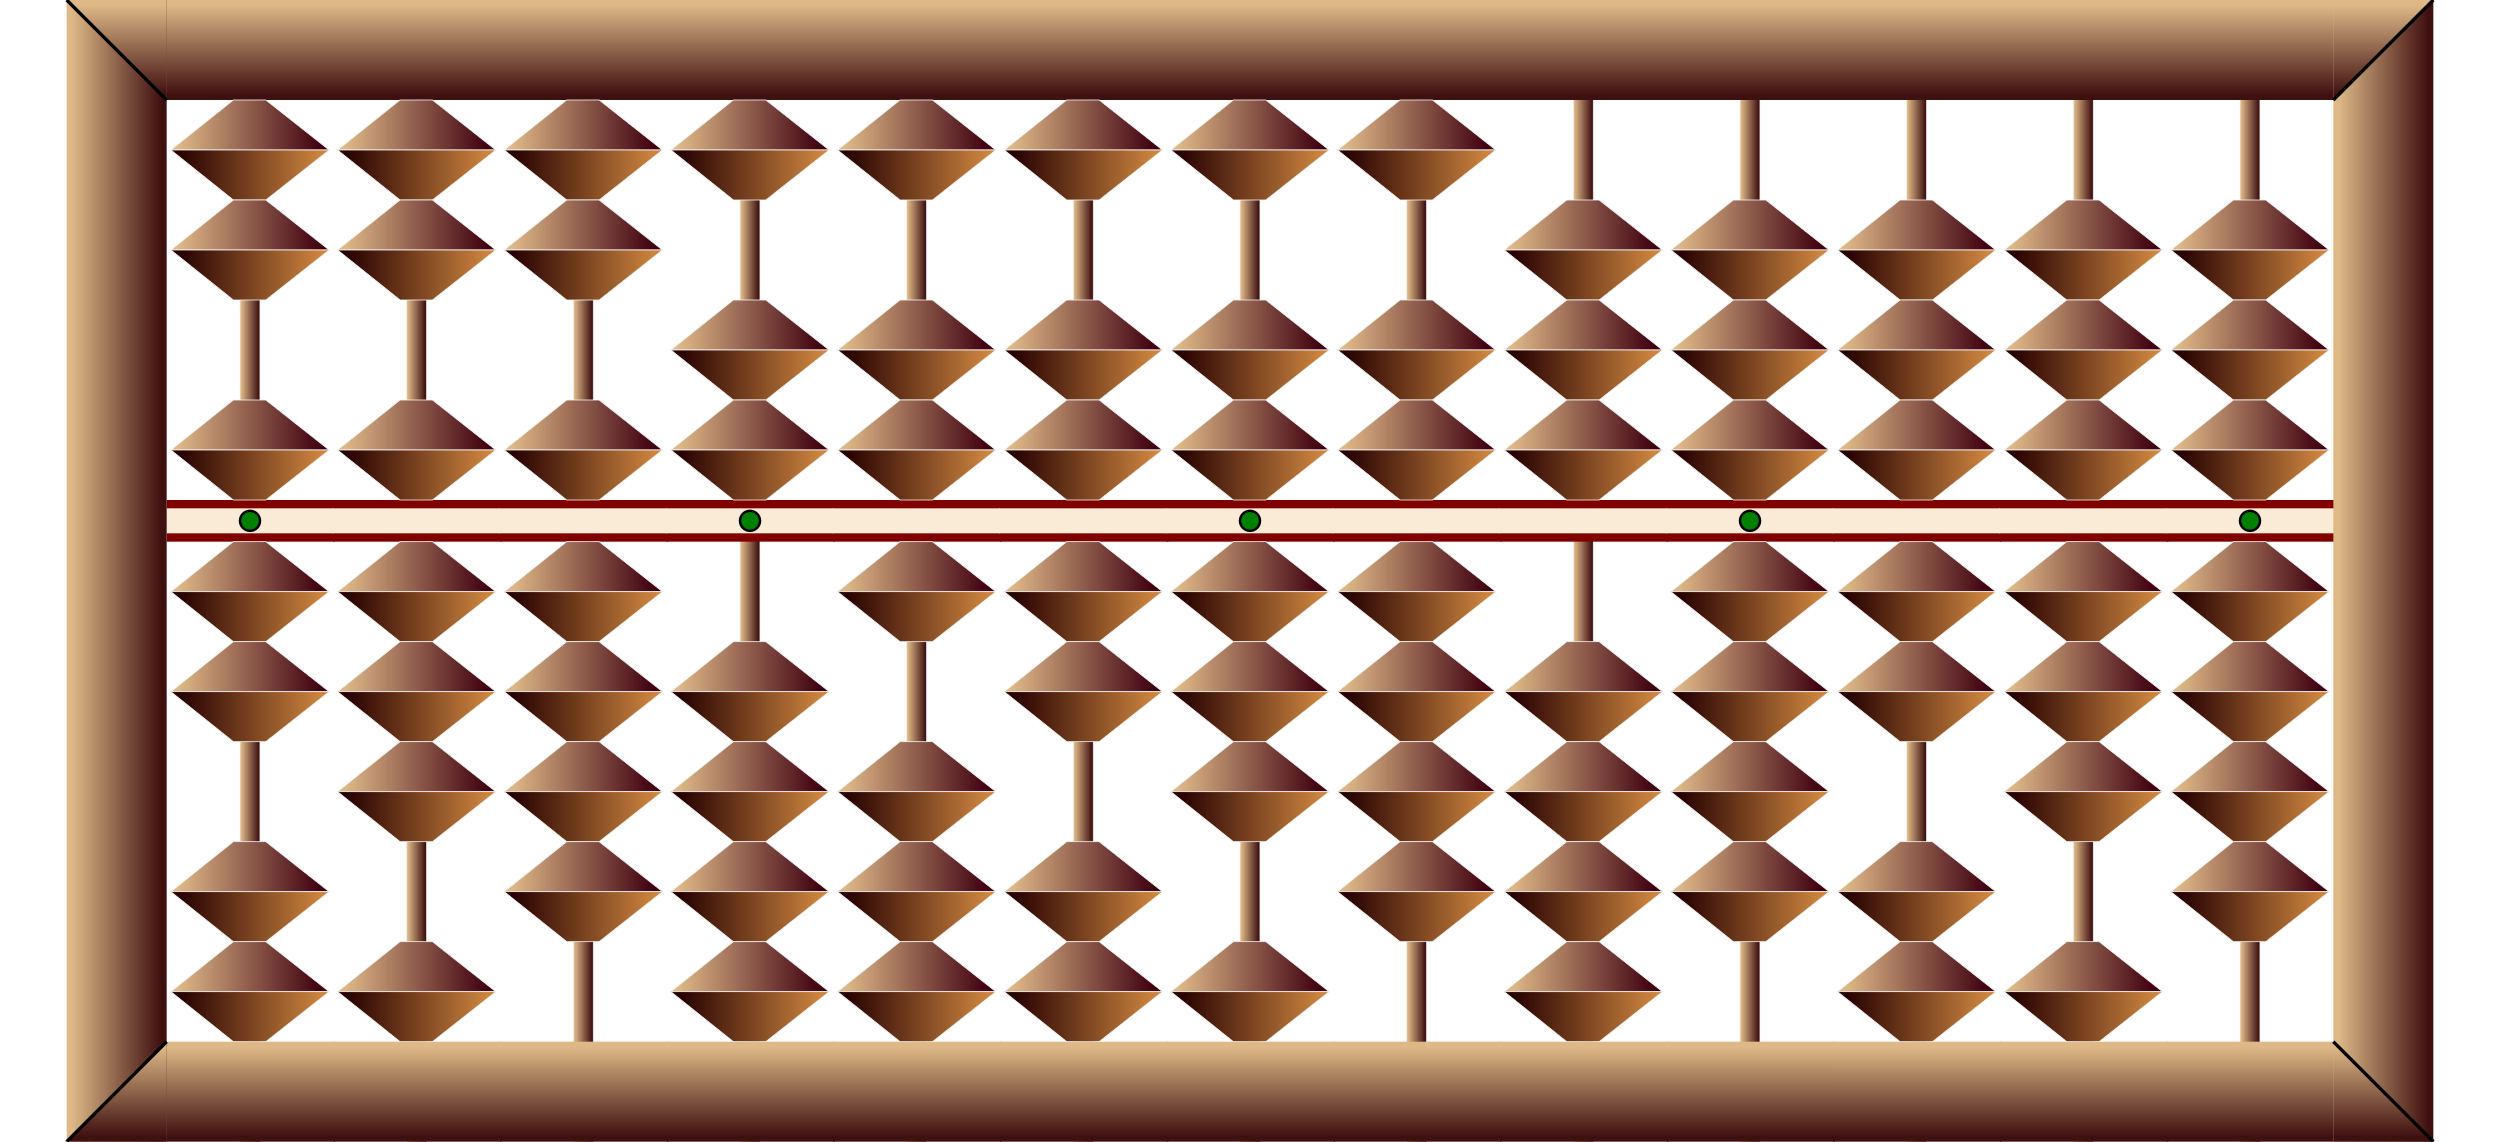
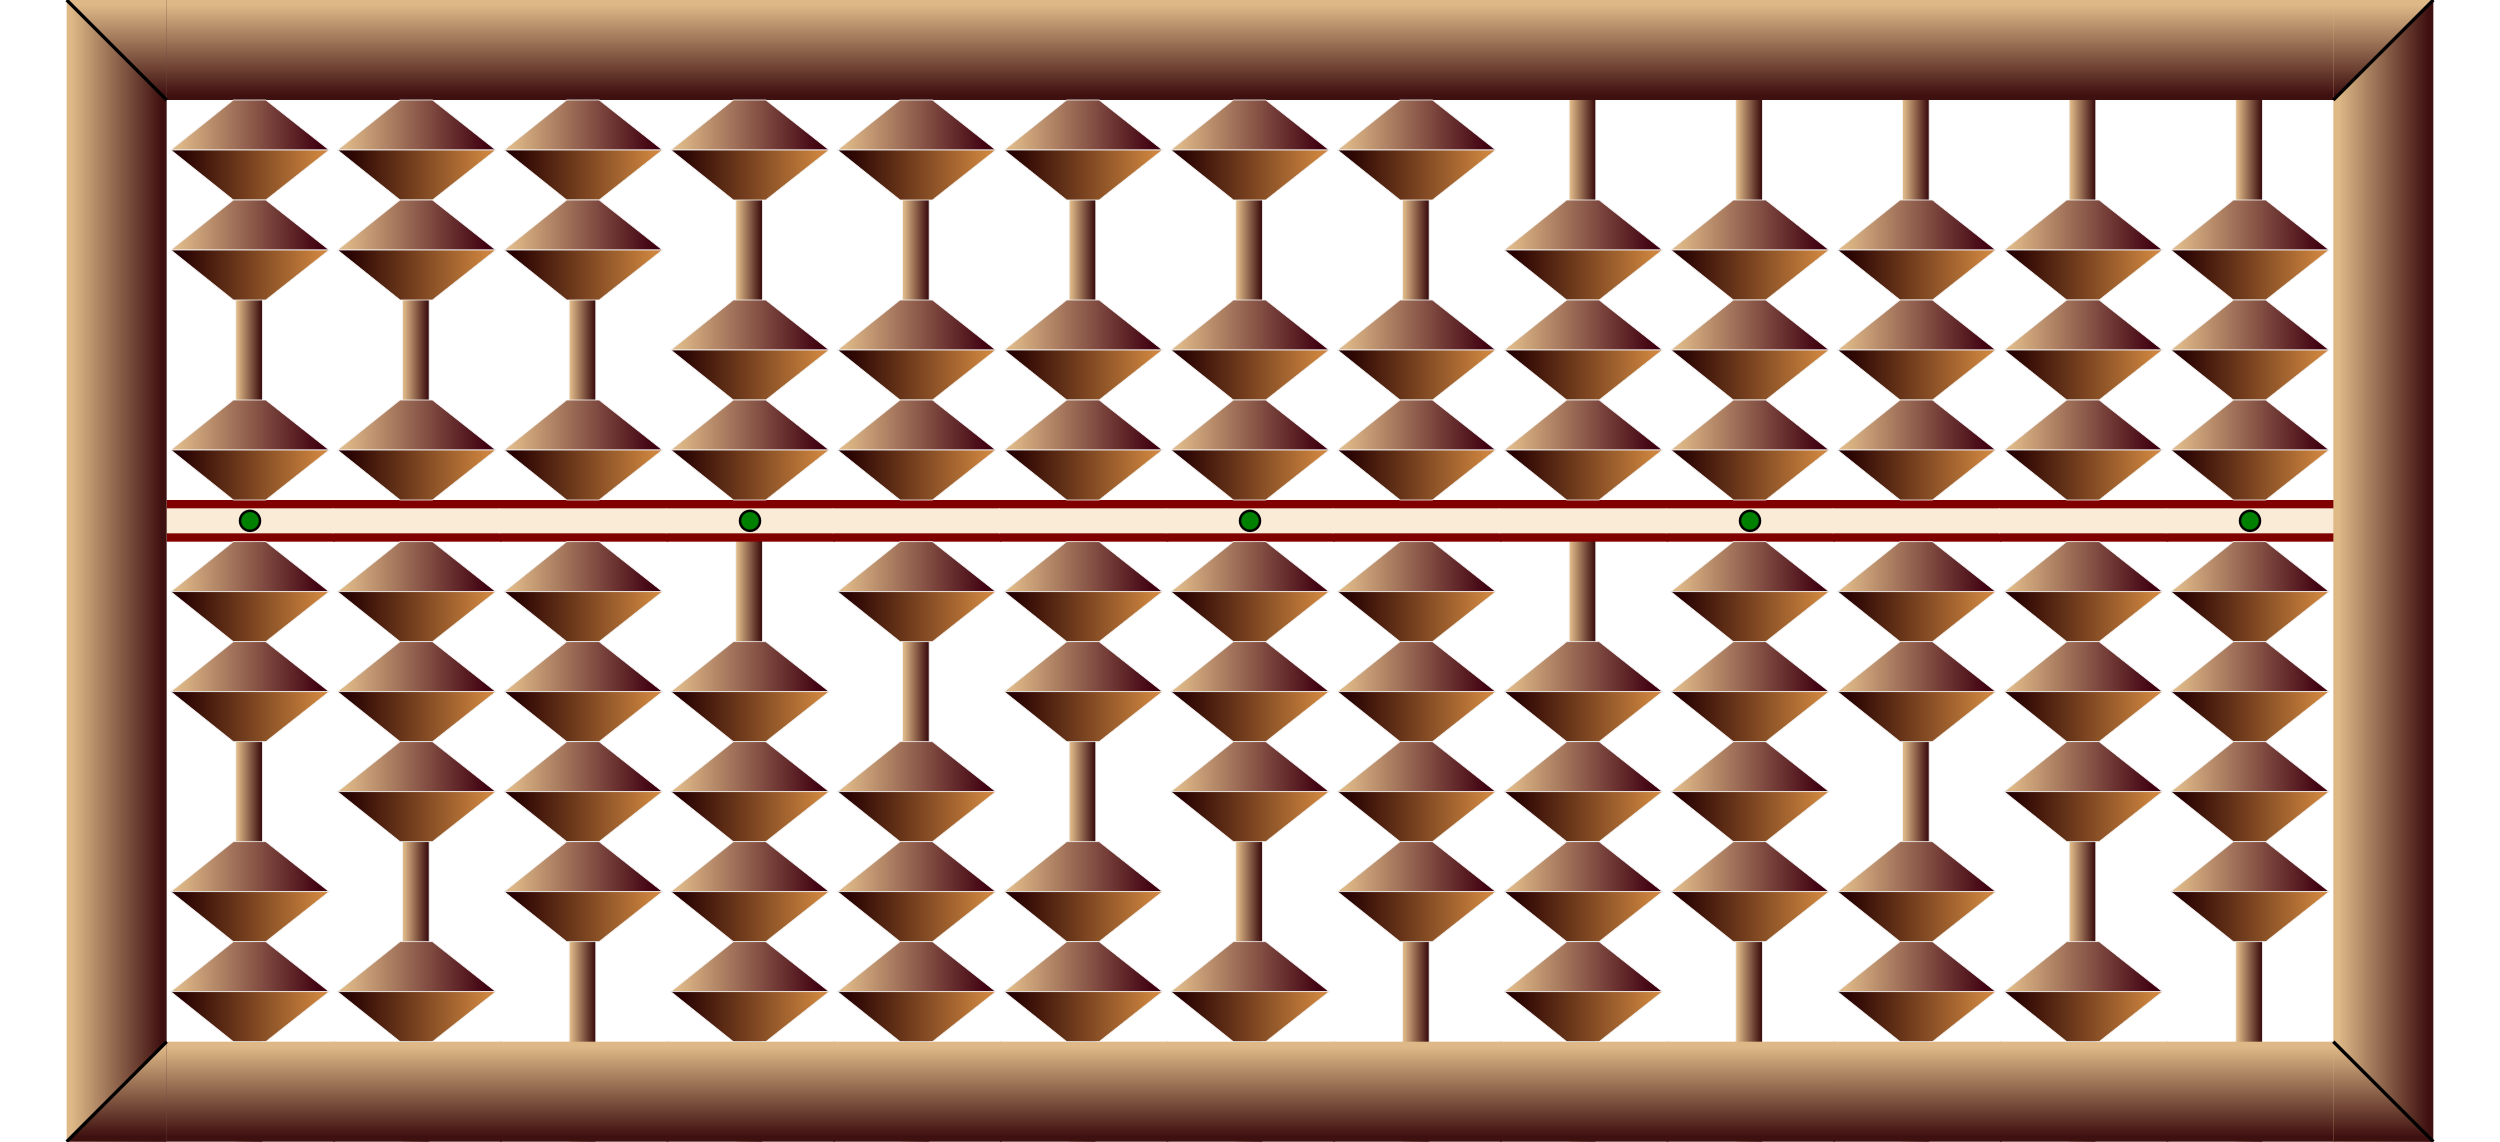
<svg xmlns="http://www.w3.org/2000/svg" x="0px" y="0px" width="750.0px" height="342.5px" viewBox="0 0 3000 1370">
+   <style>
+ .names {;
+ font: bold 80px mono;
+ fill: Gold;
+ }
+ </style>
  <defs>
    <radialGradient id="grad1" cx="50%" cy="50%" r="50%" fx="30%" fy="40%">
      <stop offset="0%" stop-color="antiquewhite" />
      <stop offset="80%" stop-color="Darkgreen" />
    </radialGradient>
    <linearGradient id="rodgrad">
      <stop offset="5%" stop-color="BurlyWood" />
      <stop offset="95%" stop-color="#3f1010" />
    </linearGradient>
-     <linearGradient id="rodgrad2" gradientTransform="rotate(90)">
+     <linearGradient id="framegrad">
+       <stop offset="5%" stop-color="BurlyWood" />
+       <stop offset="95%" stop-color="#3f1010" />
+     </linearGradient>
+     <linearGradient id="framegrad2" gradientTransform="rotate(90)">
      <stop offset="5%" stop-color="BurlyWood" />
      <stop offset="95%" stop-color="#3f1010" />
    </linearGradient>
    <linearGradient id="jap1">
      <stop offset="5%" stop-color="BurlyWood" />
      <stop offset="95%" stop-color="#3f0010" />
    </linearGradient>
    <linearGradient id="jap2">
      <stop offset="5%" stop-color="#250000" />
      <stop offset="95%" stop-color="Peru" />
    </linearGradient>
    <g id="bead">
      <polygon fill="url(#jap1)" stroke="#F2F2F2" points="80,0 5,60 195,60 119,0" />
      <polygon fill="url(#jap2)" stroke="#F2F2F2" points="119,120 195,60 5,60 80,120" />
    </g>
    <g id="bead2">
      <ellipse cx="100" cy="60" rx="90" ry="59.5" fill="url(#grad1)" stroke="#F2F2F2" />
    </g>
    <g id="frame">
-       <rect y="0" fill="url(#rodgrad2)" width="202" height="120" />
+       <rect y="0" fill="url(#framegrad2)" width="202" height="120" />
    </g>
    <g id="bar">
      <rect x="0" y="0" width="202" height="50" fill="Maroon" />
      <rect x="-1" y="10" fill="AntiqueWhite" width="202" height="30" />
    </g>
    <g id="bardot">
      <use href="#bar" />
      <circle cx="100" cy="25" r="12" stroke="black" stroke-width="3" fill="green" />
    </g>
  </defs>
-   <rect x="288" y="0.5" fill="url(#rodgrad)" stroke="#F2F2F2" width="24" height="1370" />
+   <rect x="283" y="0.5" fill="url(#rodgrad)" stroke="#F2F2F2" width="32" height="1370" />
  <use href="#frame" x="200" y="0" />
  <use href="#frame" x="200" y="1250" />
  <use href="#bardot" x="200" y="600" />
  <use href="#bead" x="200" y="120" />
  <use href="#bead" x="200" y="240" />
  <use href="#bead" x="200" y="480" />
  <use href="#bead" x="200" y="650" />
  <use href="#bead" x="200" y="770" />
  <use href="#bead" x="200" y="1010" />
  <use href="#bead" x="200" y="1130" />
-   <rect x="488" y="0.5" fill="url(#rodgrad)" stroke="#F2F2F2" width="24" height="1370" />
+   <rect x="483" y="0.5" fill="url(#rodgrad)" stroke="#F2F2F2" width="32" height="1370" />
  <use href="#frame" x="400" y="0" />
  <use href="#frame" x="400" y="1250" />
  <use href="#bar" x="400" y="600" />
  <use href="#bead" x="400" y="120" />
  <use href="#bead" x="400" y="240" />
  <use href="#bead" x="400" y="480" />
  <use href="#bead" x="400" y="650" />
  <use href="#bead" x="400" y="770" />
  <use href="#bead" x="400" y="890" />
  <use href="#bead" x="400" y="1130" />
-   <rect x="688" y="0.5" fill="url(#rodgrad)" stroke="#F2F2F2" width="24" height="1370" />
+   <rect x="683" y="0.5" fill="url(#rodgrad)" stroke="#F2F2F2" width="32" height="1370" />
  <use href="#frame" x="600" y="0" />
  <use href="#frame" x="600" y="1250" />
  <use href="#bar" x="600" y="600" />
  <use href="#bead" x="600" y="120" />
  <use href="#bead" x="600" y="240" />
  <use href="#bead" x="600" y="480" />
  <use href="#bead" x="600" y="650" />
  <use href="#bead" x="600" y="770" />
  <use href="#bead" x="600" y="890" />
  <use href="#bead" x="600" y="1010" />
-   <rect x="888" y="0.5" fill="url(#rodgrad)" stroke="#F2F2F2" width="24" height="1370" />
+   <rect x="883" y="0.5" fill="url(#rodgrad)" stroke="#F2F2F2" width="32" height="1370" />
  <use href="#frame" x="800" y="0" />
  <use href="#frame" x="800" y="1250" />
  <use href="#bardot" x="800" y="600" />
  <use href="#bead" x="800" y="120" />
  <use href="#bead" x="800" y="360" />
  <use href="#bead" x="800" y="480" />
  <use href="#bead" x="800" y="770" />
  <use href="#bead" x="800" y="890" />
  <use href="#bead" x="800" y="1010" />
  <use href="#bead" x="800" y="1130" />
-   <rect x="1088" y="0.5" fill="url(#rodgrad)" stroke="#F2F2F2" width="24" height="1370" />
+   <rect x="1083" y="0.5" fill="url(#rodgrad)" stroke="#F2F2F2" width="32" height="1370" />
  <use href="#frame" x="1000" y="0" />
  <use href="#frame" x="1000" y="1250" />
  <use href="#bar" x="1000" y="600" />
  <use href="#bead" x="1000" y="120" />
  <use href="#bead" x="1000" y="360" />
  <use href="#bead" x="1000" y="480" />
  <use href="#bead" x="1000" y="650" />
  <use href="#bead" x="1000" y="890" />
  <use href="#bead" x="1000" y="1010" />
  <use href="#bead" x="1000" y="1130" />
-   <rect x="1288" y="0.5" fill="url(#rodgrad)" stroke="#F2F2F2" width="24" height="1370" />
+   <rect x="1283" y="0.5" fill="url(#rodgrad)" stroke="#F2F2F2" width="32" height="1370" />
  <use href="#frame" x="1200" y="0" />
  <use href="#frame" x="1200" y="1250" />
  <use href="#bar" x="1200" y="600" />
  <use href="#bead" x="1200" y="120" />
  <use href="#bead" x="1200" y="360" />
  <use href="#bead" x="1200" y="480" />
  <use href="#bead" x="1200" y="650" />
  <use href="#bead" x="1200" y="770" />
  <use href="#bead" x="1200" y="1010" />
  <use href="#bead" x="1200" y="1130" />
-   <rect x="1488" y="0.5" fill="url(#rodgrad)" stroke="#F2F2F2" width="24" height="1370" />
+   <rect x="1483" y="0.5" fill="url(#rodgrad)" stroke="#F2F2F2" width="32" height="1370" />
  <use href="#frame" x="1400" y="0" />
  <use href="#frame" x="1400" y="1250" />
  <use href="#bardot" x="1400" y="600" />
  <use href="#bead" x="1400" y="120" />
  <use href="#bead" x="1400" y="360" />
  <use href="#bead" x="1400" y="480" />
  <use href="#bead" x="1400" y="650" />
  <use href="#bead" x="1400" y="770" />
  <use href="#bead" x="1400" y="890" />
  <use href="#bead" x="1400" y="1130" />
-   <rect x="1688" y="0.5" fill="url(#rodgrad)" stroke="#F2F2F2" width="24" height="1370" />
+   <rect x="1683" y="0.5" fill="url(#rodgrad)" stroke="#F2F2F2" width="32" height="1370" />
  <use href="#frame" x="1600" y="0" />
  <use href="#frame" x="1600" y="1250" />
  <use href="#bar" x="1600" y="600" />
  <use href="#bead" x="1600" y="120" />
  <use href="#bead" x="1600" y="360" />
  <use href="#bead" x="1600" y="480" />
  <use href="#bead" x="1600" y="650" />
  <use href="#bead" x="1600" y="770" />
  <use href="#bead" x="1600" y="890" />
  <use href="#bead" x="1600" y="1010" />
-   <rect x="1888" y="0.5" fill="url(#rodgrad)" stroke="#F2F2F2" width="24" height="1370" />
+   <rect x="1883" y="0.5" fill="url(#rodgrad)" stroke="#F2F2F2" width="32" height="1370" />
  <use href="#frame" x="1800" y="0" />
  <use href="#frame" x="1800" y="1250" />
  <use href="#bar" x="1800" y="600" />
  <use href="#bead" x="1800" y="240" />
  <use href="#bead" x="1800" y="360" />
  <use href="#bead" x="1800" y="480" />
  <use href="#bead" x="1800" y="770" />
  <use href="#bead" x="1800" y="890" />
  <use href="#bead" x="1800" y="1010" />
  <use href="#bead" x="1800" y="1130" />
-   <rect x="2088" y="0.5" fill="url(#rodgrad)" stroke="#F2F2F2" width="24" height="1370" />
+   <rect x="2083" y="0.5" fill="url(#rodgrad)" stroke="#F2F2F2" width="32" height="1370" />
  <use href="#frame" x="2000" y="0" />
  <use href="#frame" x="2000" y="1250" />
  <use href="#bardot" x="2000" y="600" />
  <use href="#bead" x="2000" y="240" />
  <use href="#bead" x="2000" y="360" />
  <use href="#bead" x="2000" y="480" />
  <use href="#bead" x="2000" y="650" />
  <use href="#bead" x="2000" y="770" />
  <use href="#bead" x="2000" y="890" />
  <use href="#bead" x="2000" y="1010" />
-   <rect x="2288" y="0.5" fill="url(#rodgrad)" stroke="#F2F2F2" width="24" height="1370" />
+   <rect x="2283" y="0.5" fill="url(#rodgrad)" stroke="#F2F2F2" width="32" height="1370" />
  <use href="#frame" x="2200" y="0" />
  <use href="#frame" x="2200" y="1250" />
  <use href="#bar" x="2200" y="600" />
  <use href="#bead" x="2200" y="240" />
  <use href="#bead" x="2200" y="360" />
  <use href="#bead" x="2200" y="480" />
  <use href="#bead" x="2200" y="650" />
  <use href="#bead" x="2200" y="770" />
  <use href="#bead" x="2200" y="1010" />
  <use href="#bead" x="2200" y="1130" />
-   <rect x="2488" y="0.5" fill="url(#rodgrad)" stroke="#F2F2F2" width="24" height="1370" />
+   <rect x="2483" y="0.5" fill="url(#rodgrad)" stroke="#F2F2F2" width="32" height="1370" />
  <use href="#frame" x="2400" y="0" />
  <use href="#frame" x="2400" y="1250" />
  <use href="#bar" x="2400" y="600" />
  <use href="#bead" x="2400" y="240" />
  <use href="#bead" x="2400" y="360" />
  <use href="#bead" x="2400" y="480" />
  <use href="#bead" x="2400" y="650" />
  <use href="#bead" x="2400" y="770" />
  <use href="#bead" x="2400" y="890" />
  <use href="#bead" x="2400" y="1130" />
-   <rect x="2688" y="0.5" fill="url(#rodgrad)" stroke="#F2F2F2" width="24" height="1370" />
+   <rect x="2683" y="0.5" fill="url(#rodgrad)" stroke="#F2F2F2" width="32" height="1370" />
  <use href="#frame" x="2600" y="0" />
  <use href="#frame" x="2600" y="1250" />
  <use href="#bardot" x="2600" y="600" />
  <use href="#bead" x="2600" y="240" />
  <use href="#bead" x="2600" y="360" />
  <use href="#bead" x="2600" y="480" />
  <use href="#bead" x="2600" y="650" />
  <use href="#bead" x="2600" y="770" />
  <use href="#bead" x="2600" y="890" />
  <use href="#bead" x="2600" y="1010" />
-   <rect x="80" y="0" fill="url(#rodgrad)" width="120" height="1370" />
-   <polygon fill="url(#rodgrad2)" points="80,0 200,120 200,0" />
+   <rect x="80" y="0" fill="url(#framegrad)" width="120" height="1370" />
+   <polygon fill="url(#framegrad2)" points="80,0 200,120 200,0" />
  <line x1="80" y1="0" x2="200" y2="120" stroke="black" stroke-width="4" />
-   <polygon fill="url(#rodgrad2)" points="80,1370      200,1250 200,1370" />
+   <polygon fill="url(#framegrad2)" points="80,1370      200,1250 200,1370" />
  <line x1="80" y1="1370" x2="200" y2="1250" stroke="black" stroke-width="4" />
-   <rect x="2800" y="0" fill="url(#rodgrad)" width="120" height="1370" />
-   <polygon fill="url(#rodgrad2)" points="2800,120      2920,0 2800,0" />
+   <rect x="2800" y="0" fill="url(#framegrad)" width="120" height="1370" />
+   <polygon fill="url(#framegrad2)" points="2800,120      2920,0 2800,0" />
  <line x1="2800" y1="120" x2="2920" y2="0" stroke="black" stroke-width="4" />
-   <polygon fill="url(#rodgrad2)" points="2800,     1250 2920,1370 2800,1370" />
+   <polygon fill="url(#framegrad2)" points="2800,     1250 2920,1370 2800,1370" />
  <line x1="2800" y1="1250" x2="2920" y2="1370" stroke="black" stroke-width="4" />
</svg>
